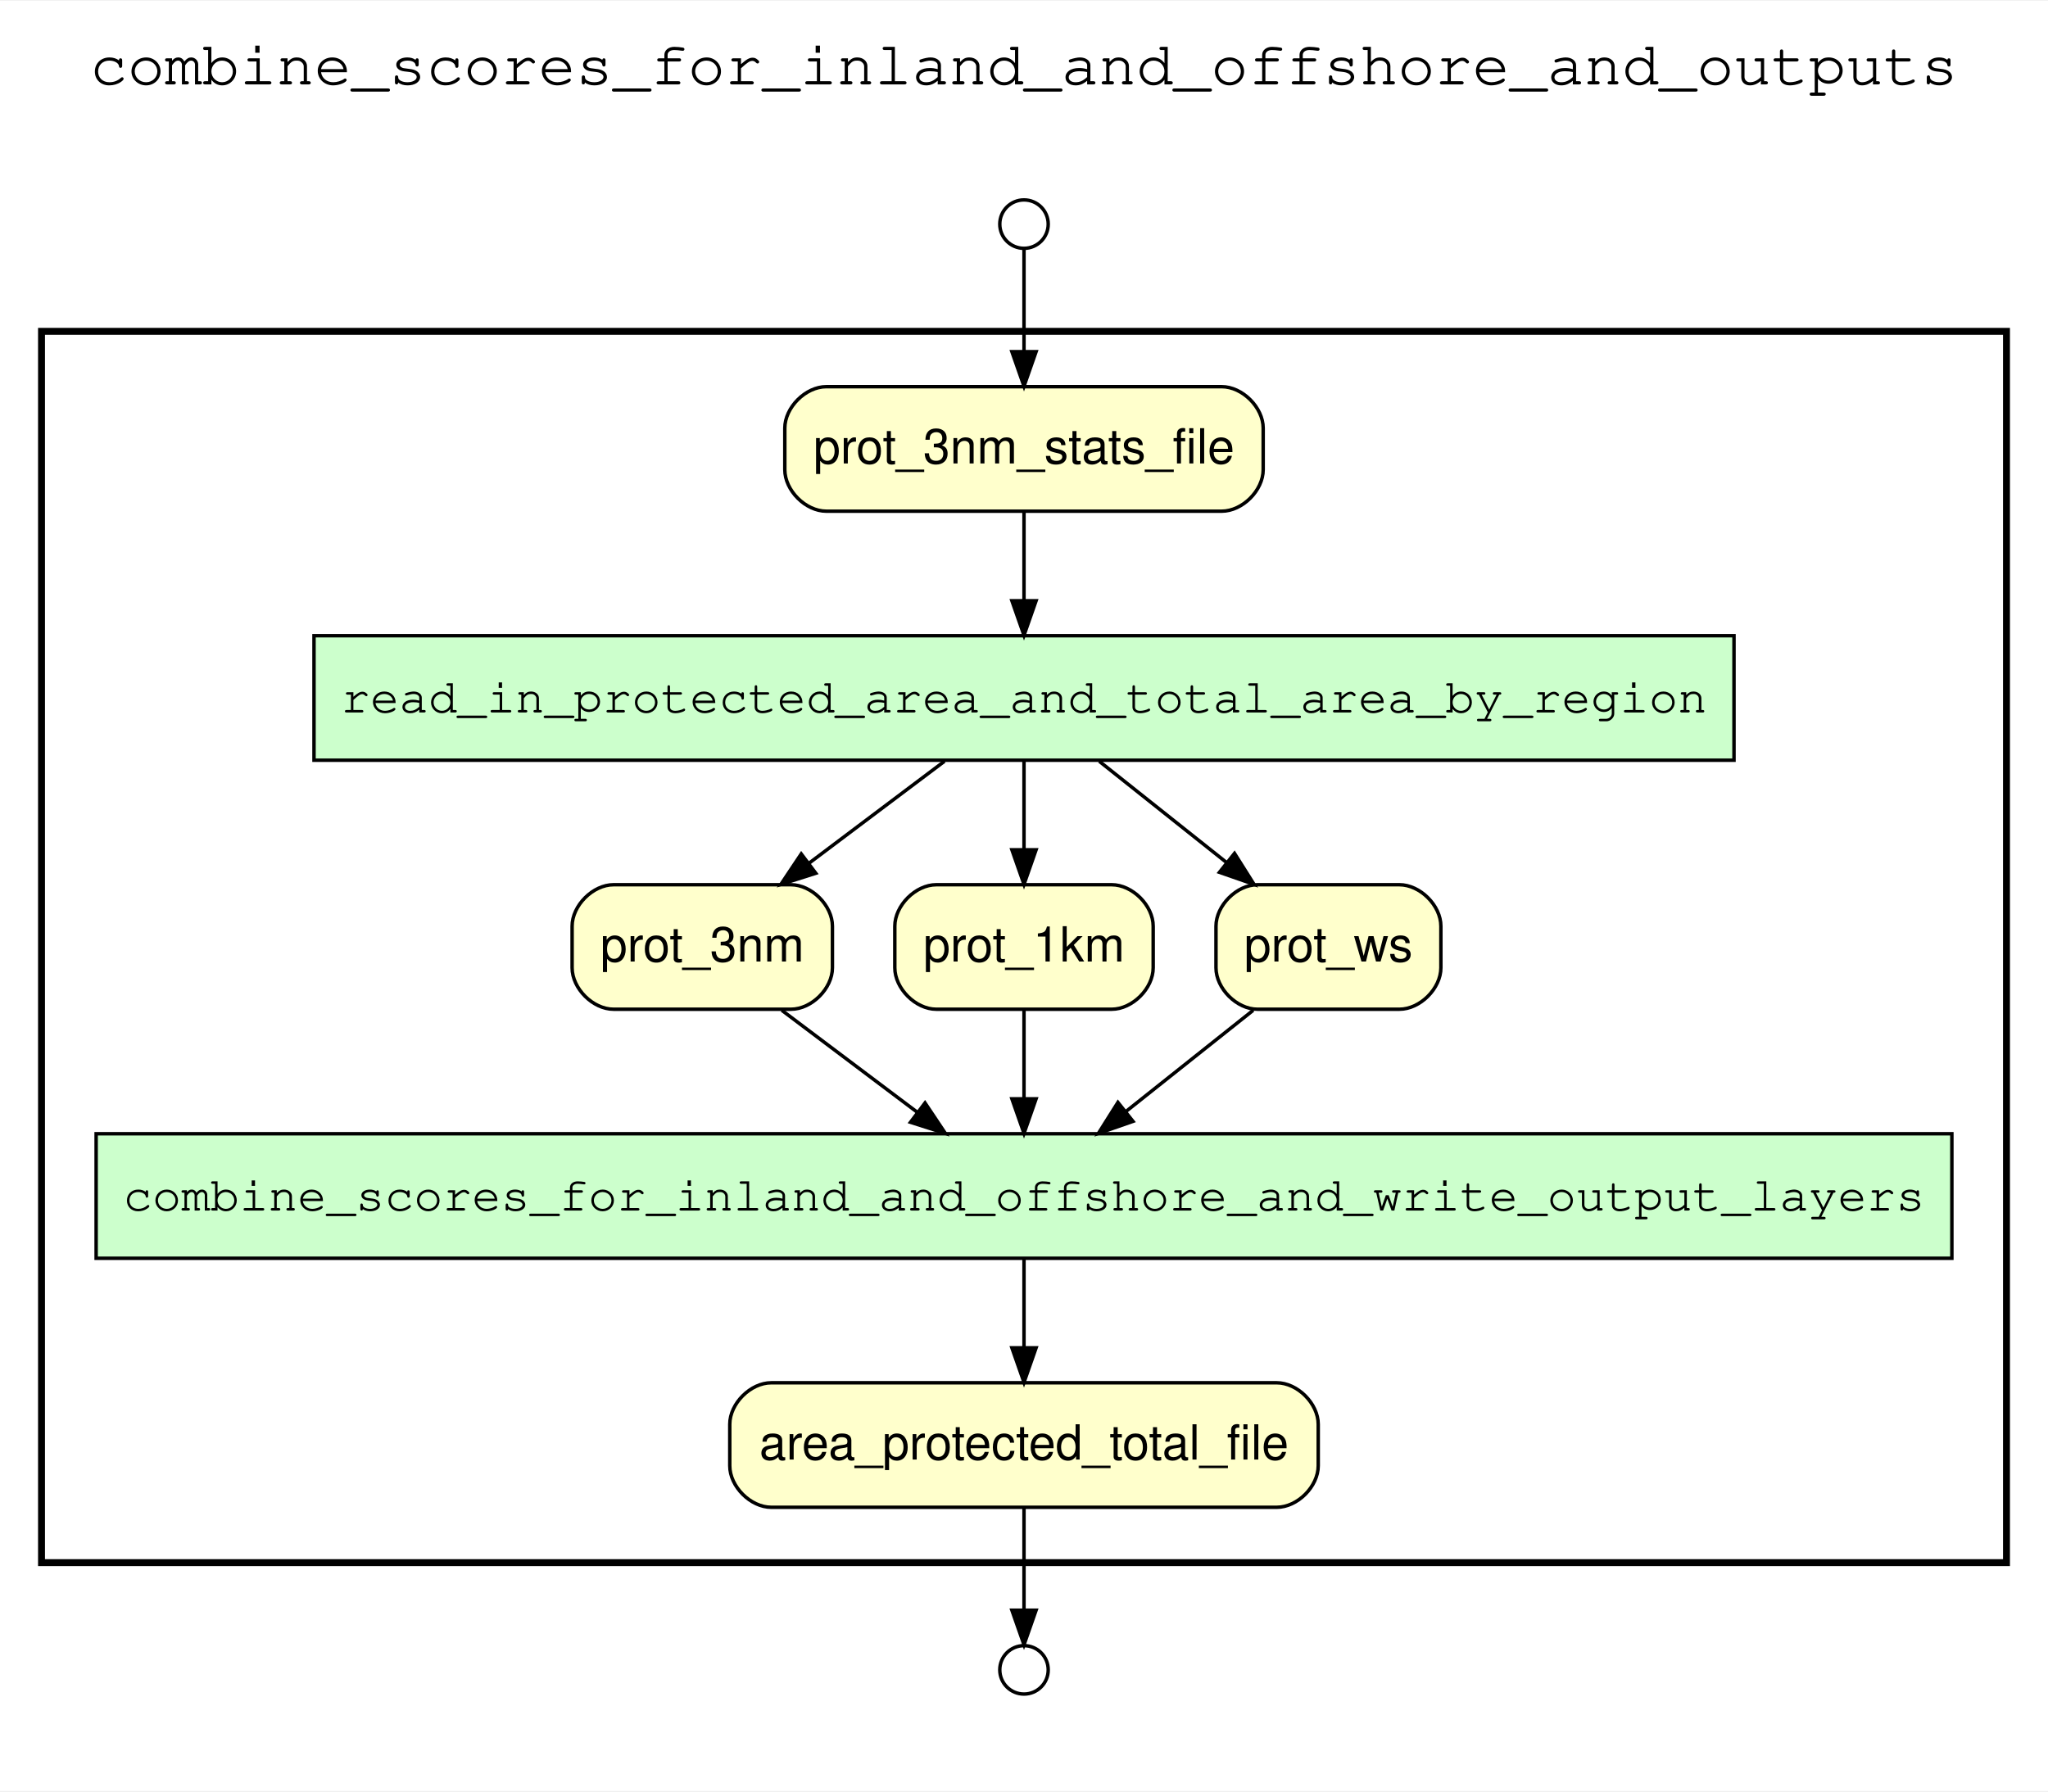
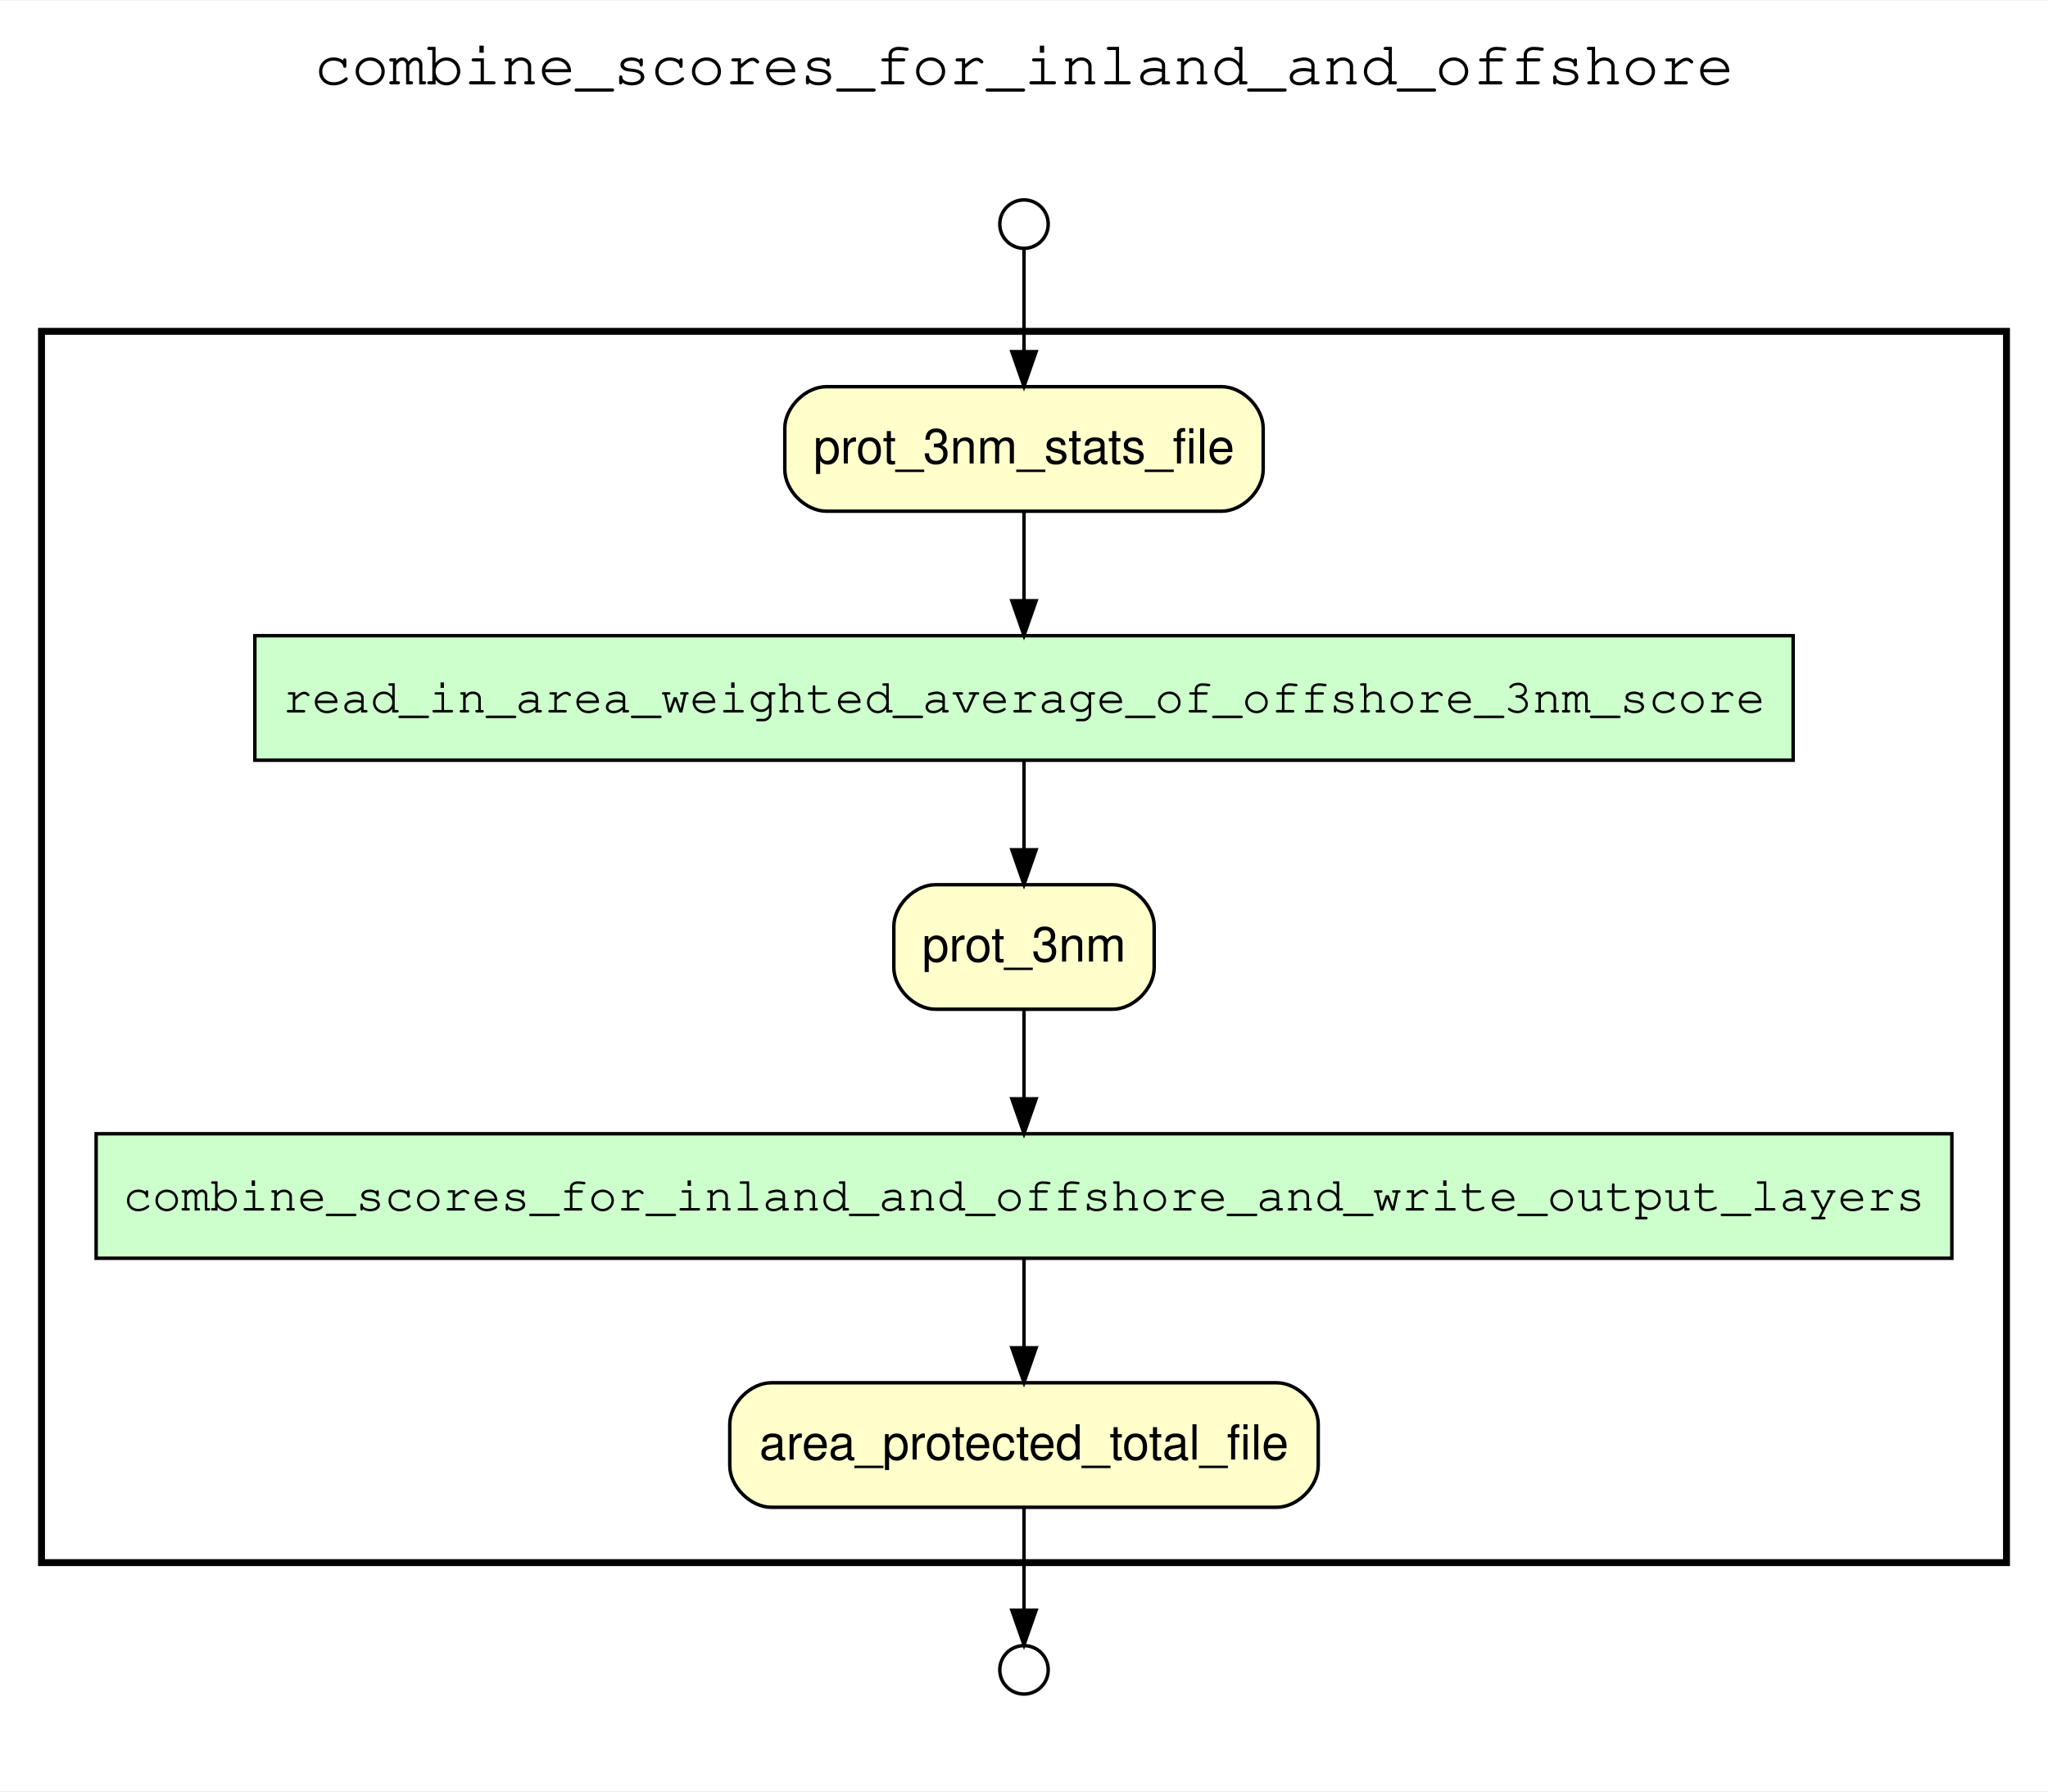
<svg xmlns="http://www.w3.org/2000/svg" width="592pt" height="518pt" viewBox="0.00 0.00 592.00 517.60">
  <g id="graph0" class="graph" transform="scale(1 1) rotate(0) translate(4 513.6)">
    <polygon fill="white" stroke="none" points="-4,4 -4,-513.6 588,-513.6 588,4 -4,4" />
-     <text text-anchor="middle" x="292" y="-489.4" font-family="Courier,monospace" font-size="18.00">combine_scores_for_inland_and_offshore_and_outputs</text>
+     <text text-anchor="middle" x="292" y="-489.4" font-family="Courier,monospace" font-size="18.00">combine_scores_for_inland_and_offshore</text>
    <g id="clust1" class="cluster">
      <polygon fill="none" stroke="black" stroke-width="2" points="8,-62 8,-418 576,-418 576,-62 8,-62" />
    </g>
    <g id="clust2" class="cluster">
      <polygon fill="none" stroke="white" stroke-width="2" points="16,-70 16,-410 568,-410 568,-70 16,-70" />
    </g>
    <g id="clust3" class="cluster">
      <polygon fill="none" stroke="white" stroke-width="2" points="269,-426 269,-472 315,-472 315,-426 269,-426" />
    </g>
    <g id="clust4" class="cluster">
      <polygon fill="none" stroke="white" stroke-width="2" points="277,-434 277,-464 307,-464 307,-434 277,-434" />
    </g>
    <g id="clust5" class="cluster">
      <polygon fill="none" stroke="white" stroke-width="2" points="269,-8 269,-54 315,-54 315,-8 269,-8" />
    </g>
    <g id="clust6" class="cluster">
      <polygon fill="none" stroke="white" stroke-width="2" points="277,-16 277,-46 307,-46 307,-16 277,-16" />
    </g>
    <g id="node1" class="node">
      <polygon fill="#ccffcc" stroke="black" points="560.213,-186 23.787,-186 23.787,-150 560.213,-150 560.213,-186" />
      <text text-anchor="middle" x="292" y="-163.8" font-family="Courier,monospace" font-size="14.00">combine_scores_for_inland_and_offshore_and_write_output_layers</text>
    </g>
-     <g id="node7" class="node">
+     <g id="node5" class="node">
      <path fill="#ffffcc" stroke="black" d="M365.05,-114C365.05,-114 218.95,-114 218.95,-114 212.95,-114 206.95,-108 206.95,-102 206.95,-102 206.95,-90 206.95,-90 206.95,-84 212.95,-78 218.95,-78 218.95,-78 365.05,-78 365.05,-78 371.05,-78 377.05,-84 377.05,-90 377.05,-90 377.05,-102 377.05,-102 377.05,-108 371.05,-114 365.05,-114" />
      <text text-anchor="middle" x="292" y="-91.8" font-family="Helvetica,sans-Serif" font-size="14.00">area_protected_total_file</text>
    </g>
    <g id="edge1" class="edge">
      <path fill="none" stroke="black" d="M292,-149.697C292,-141.983 292,-132.712 292,-124.112" />
      <polygon fill="black" stroke="black" points="295.5,-124.104 292,-114.104 288.5,-124.104 295.5,-124.104" />
    </g>
    <g id="node2" class="node">
-       <polygon fill="#ccffcc" stroke="black" points="497.234,-330 86.766,-330 86.766,-294 497.234,-294 497.234,-330" />
-       <text text-anchor="middle" x="292" y="-307.8" font-family="Courier,monospace" font-size="14.00">read_in_protected_area_and_total_area_by_region</text>
+       <polygon fill="#ccffcc" stroke="black" points="514.329,-330 69.671,-330 69.671,-294 514.329,-294 514.329,-330" />
+       <text text-anchor="middle" x="292" y="-307.8" font-family="Courier,monospace" font-size="14.00">read_in_area_weighted_average_of_offshore_3nm_score</text>
    </g>
    <g id="node4" class="node">
-       <path fill="#ffffcc" stroke="black" d="M224.625,-258C224.625,-258 173.375,-258 173.375,-258 167.375,-258 161.375,-252 161.375,-246 161.375,-246 161.375,-234 161.375,-234 161.375,-228 167.375,-222 173.375,-222 173.375,-222 224.625,-222 224.625,-222 230.625,-222 236.625,-228 236.625,-234 236.625,-234 236.625,-246 236.625,-246 236.625,-252 230.625,-258 224.625,-258" />
-       <text text-anchor="middle" x="199" y="-235.8" font-family="Helvetica,sans-Serif" font-size="14.00">prot_3nm</text>
+       <path fill="#ffffcc" stroke="black" d="M317.625,-258C317.625,-258 266.375,-258 266.375,-258 260.375,-258 254.375,-252 254.375,-246 254.375,-246 254.375,-234 254.375,-234 254.375,-228 260.375,-222 266.375,-222 266.375,-222 317.625,-222 317.625,-222 323.625,-222 329.625,-228 329.625,-234 329.625,-234 329.625,-246 329.625,-246 329.625,-252 323.625,-258 317.625,-258" />
+       <text text-anchor="middle" x="292" y="-235.8" font-family="Helvetica,sans-Serif" font-size="14.00">prot_3nm</text>
    </g>
-     <g id="edge4" class="edge">
-       <path fill="none" stroke="black" d="M269.011,-293.697C257.186,-284.796 242.608,-273.823 229.821,-264.199" />
-       <polygon fill="black" stroke="black" points="231.819,-261.322 221.724,-258.104 227.609,-266.915 231.819,-261.322" />
-     </g>
-     <g id="node5" class="node">
-       <path fill="#ffffcc" stroke="black" d="M317.343,-258C317.343,-258 266.657,-258 266.657,-258 260.657,-258 254.657,-252 254.657,-246 254.657,-246 254.657,-234 254.657,-234 254.657,-228 260.657,-222 266.657,-222 266.657,-222 317.343,-222 317.343,-222 323.343,-222 329.343,-228 329.343,-234 329.343,-234 329.343,-246 329.343,-246 329.343,-252 323.343,-258 317.343,-258" />
-       <text text-anchor="middle" x="292" y="-235.8" font-family="Helvetica,sans-Serif" font-size="14.00">prot_1km</text>
-     </g>
-     <g id="edge3" class="edge">
+     <g id="edge2" class="edge">
      <path fill="none" stroke="black" d="M292,-293.697C292,-285.983 292,-276.712 292,-268.112" />
      <polygon fill="black" stroke="black" points="295.5,-268.104 292,-258.104 288.5,-268.104 295.5,-268.104" />
-     </g>
-     <g id="node6" class="node">
-       <path fill="#ffffcc" stroke="black" d="M400.506,-258C400.506,-258 359.494,-258 359.494,-258 353.494,-258 347.494,-252 347.494,-246 347.494,-246 347.494,-234 347.494,-234 347.494,-228 353.494,-222 359.494,-222 359.494,-222 400.506,-222 400.506,-222 406.506,-222 412.506,-228 412.506,-234 412.506,-234 412.506,-246 412.506,-246 412.506,-252 406.506,-258 400.506,-258" />
-       <text text-anchor="middle" x="380" y="-235.8" font-family="Helvetica,sans-Serif" font-size="14.00">prot_ws</text>
-     </g>
-     <g id="edge2" class="edge">
-       <path fill="none" stroke="black" d="M313.753,-293.697C324.836,-284.881 338.474,-274.032 350.49,-264.474" />
-       <polygon fill="black" stroke="black" points="352.85,-267.069 358.497,-258.104 348.493,-261.59 352.85,-267.069" />
    </g>
    <g id="node3" class="node">
      <path fill="#ffffcc" stroke="black" d="M349.14,-402C349.14,-402 234.86,-402 234.86,-402 228.86,-402 222.86,-396 222.86,-390 222.86,-390 222.86,-378 222.86,-378 222.86,-372 228.86,-366 234.86,-366 234.86,-366 349.14,-366 349.14,-366 355.14,-366 361.14,-372 361.14,-378 361.14,-378 361.14,-390 361.14,-390 361.14,-396 355.14,-402 349.14,-402" />
      <text text-anchor="middle" x="292" y="-379.8" font-family="Helvetica,sans-Serif" font-size="14.00">prot_3nm_stats_file</text>
    </g>
-     <g id="edge5" class="edge">
+     <g id="edge3" class="edge">
      <path fill="none" stroke="black" d="M292,-365.697C292,-357.983 292,-348.712 292,-340.112" />
      <polygon fill="black" stroke="black" points="295.5,-340.104 292,-330.104 288.5,-340.104 295.5,-340.104" />
    </g>
-     <g id="edge6" class="edge">
-       <path fill="none" stroke="black" d="M221.989,-221.697C233.814,-212.796 248.392,-201.823 261.179,-192.199" />
-       <polygon fill="black" stroke="black" points="263.391,-194.915 269.276,-186.104 259.181,-189.322 263.391,-194.915" />
-     </g>
-     <g id="edge7" class="edge">
+     <g id="edge4" class="edge">
      <path fill="none" stroke="black" d="M292,-221.697C292,-213.983 292,-204.712 292,-196.112" />
      <polygon fill="black" stroke="black" points="295.5,-196.104 292,-186.104 288.5,-196.104 295.5,-196.104" />
    </g>
-     <g id="edge8" class="edge">
-       <path fill="none" stroke="black" d="M358.247,-221.697C347.164,-212.881 333.526,-202.032 321.51,-192.474" />
-       <polygon fill="black" stroke="black" points="323.507,-189.59 313.503,-186.104 319.15,-195.069 323.507,-189.59" />
-     </g>
-     <g id="node9" class="node">
+     <g id="node7" class="node">
      <ellipse fill="none" stroke="black" cx="292" cy="-31" rx="7" ry="7" />
    </g>
-     <g id="edge10" class="edge">
+     <g id="edge6" class="edge">
      <path fill="none" stroke="black" d="M292,-77.785C292,-68.666 292,-57.52 292,-48.508" />
      <polygon fill="black" stroke="black" points="295.5,-48.242 292,-38.242 288.5,-48.242 295.5,-48.242" />
    </g>
-     <g id="node8" class="node">
+     <g id="node6" class="node">
      <ellipse fill="none" stroke="black" cx="292" cy="-449" rx="7" ry="7" />
    </g>
-     <g id="edge9" class="edge">
+     <g id="edge5" class="edge">
      <path fill="none" stroke="black" d="M292,-441.729C292,-434.795 292,-423.154 292,-412.215" />
      <polygon fill="black" stroke="black" points="295.5,-412.119 292,-402.119 288.5,-412.119 295.5,-412.119" />
    </g>
  </g>
</svg>
